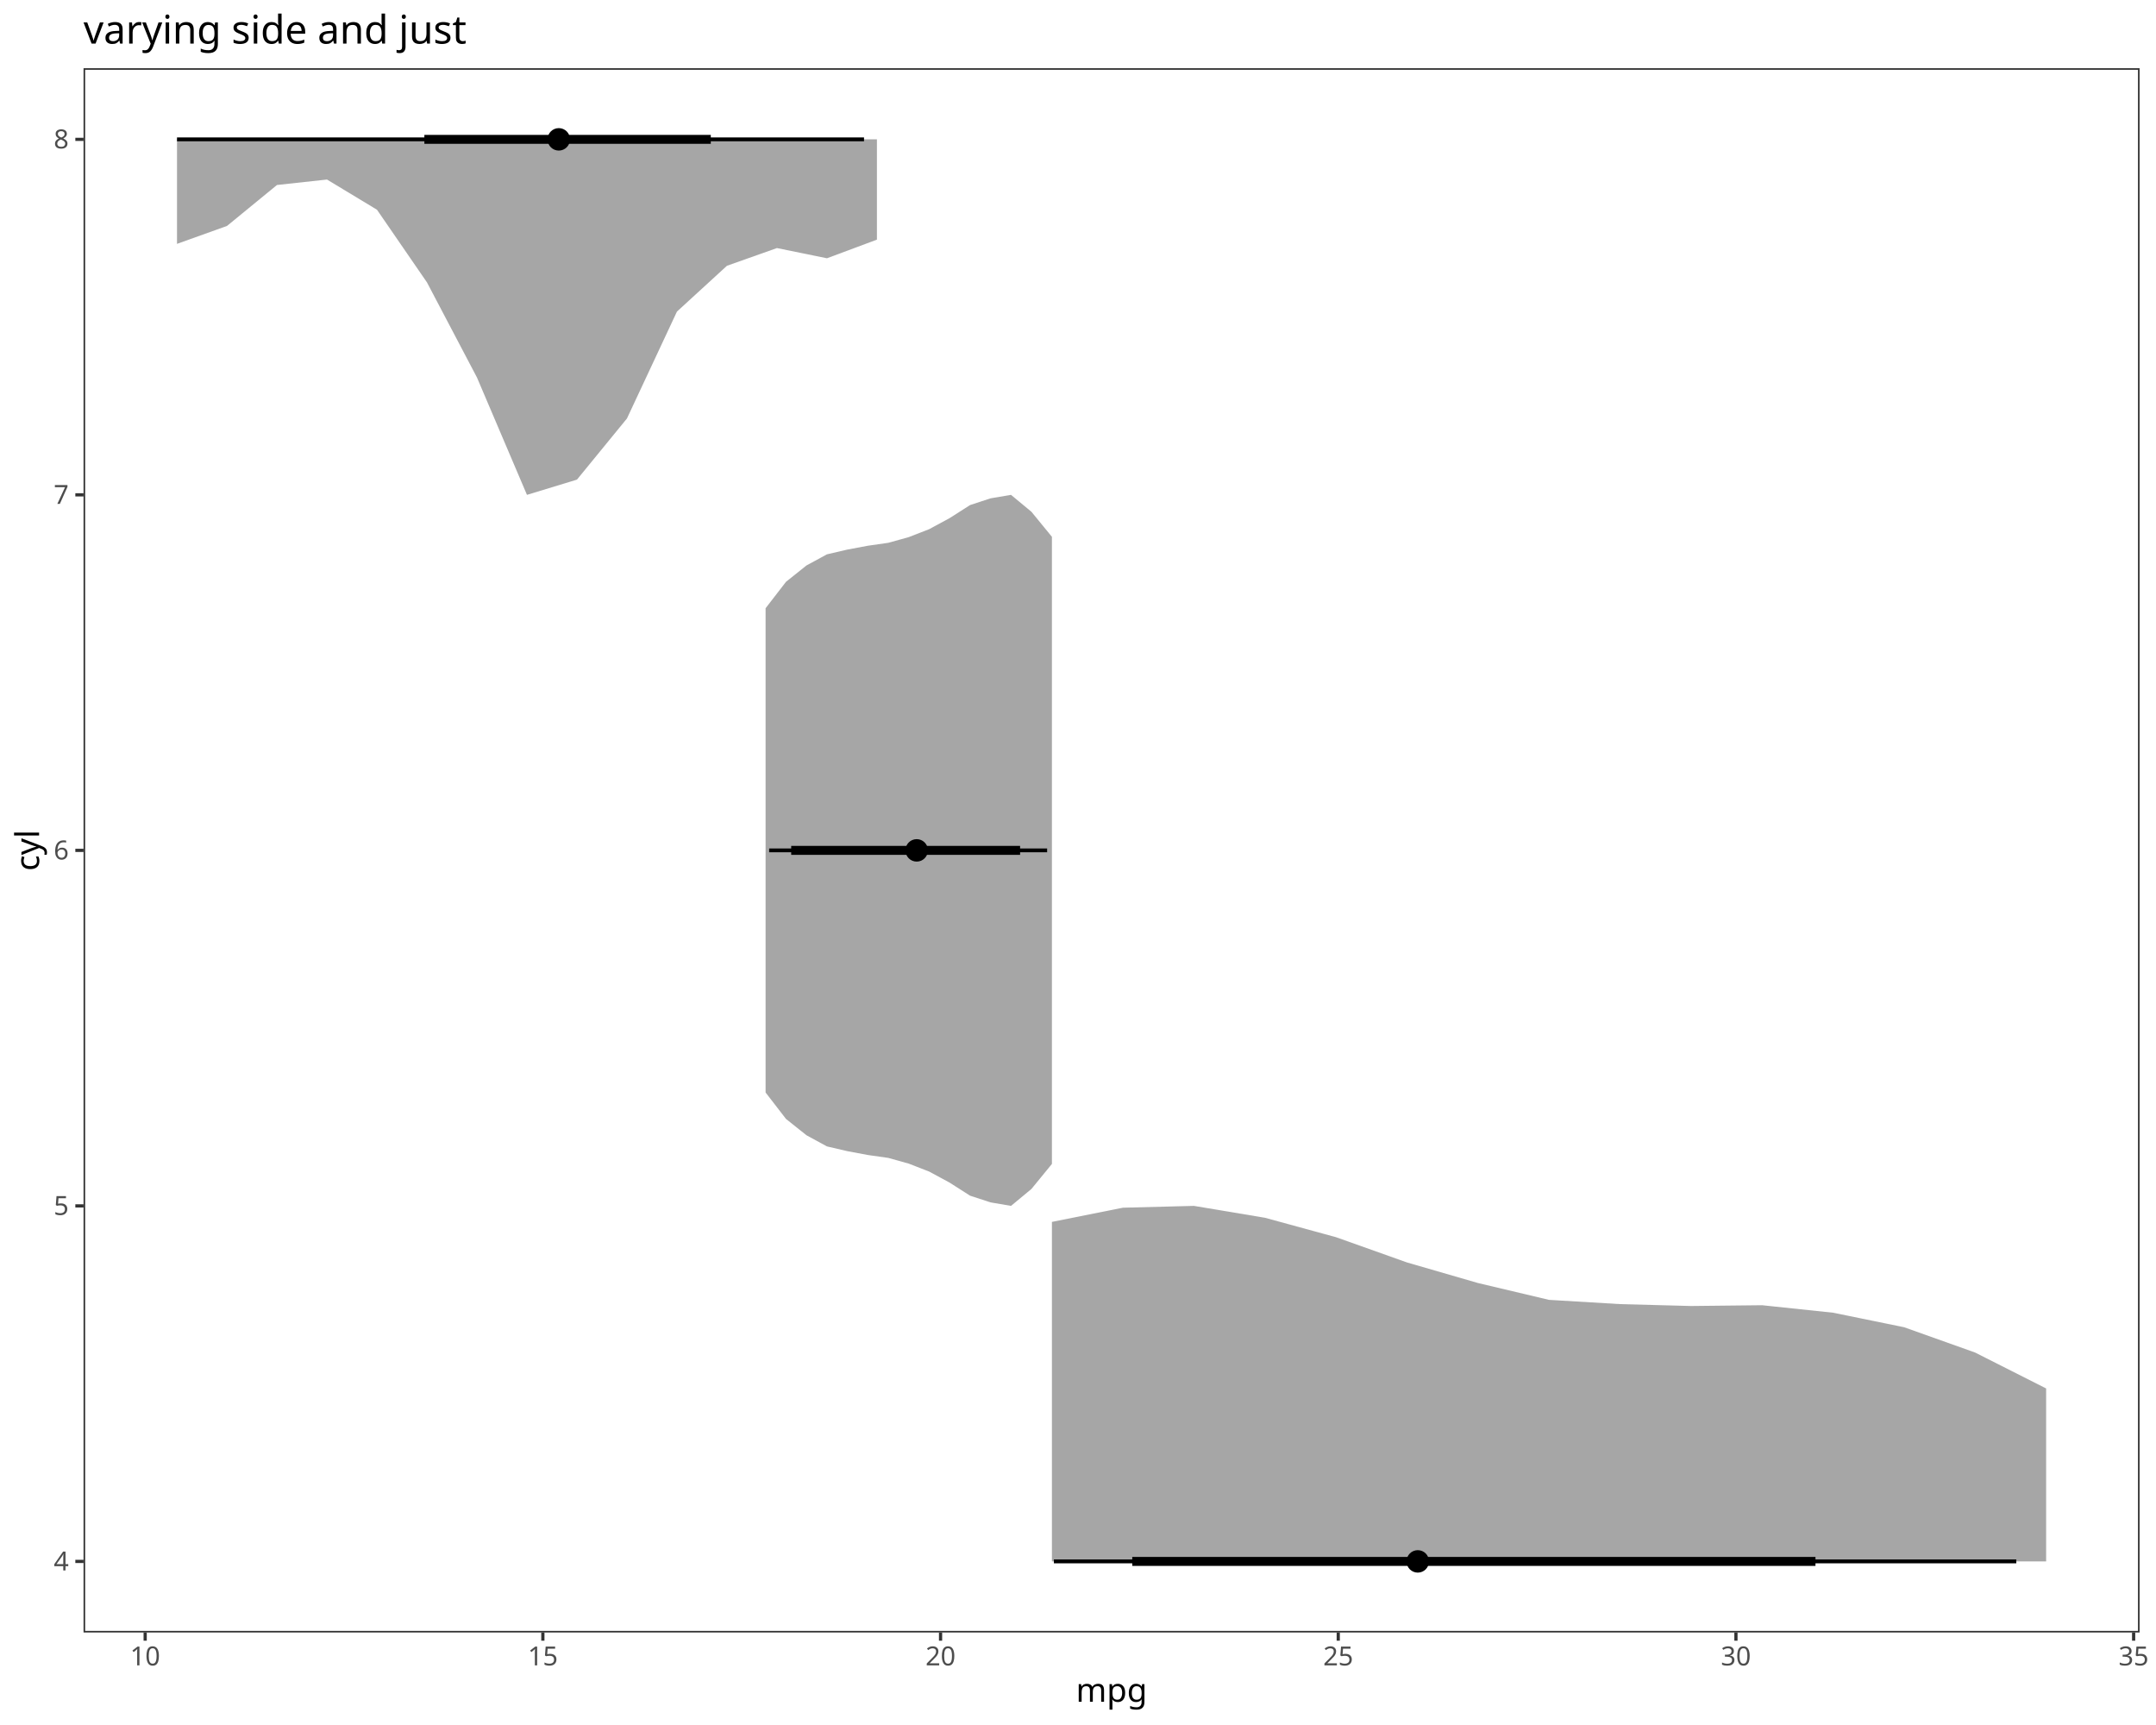
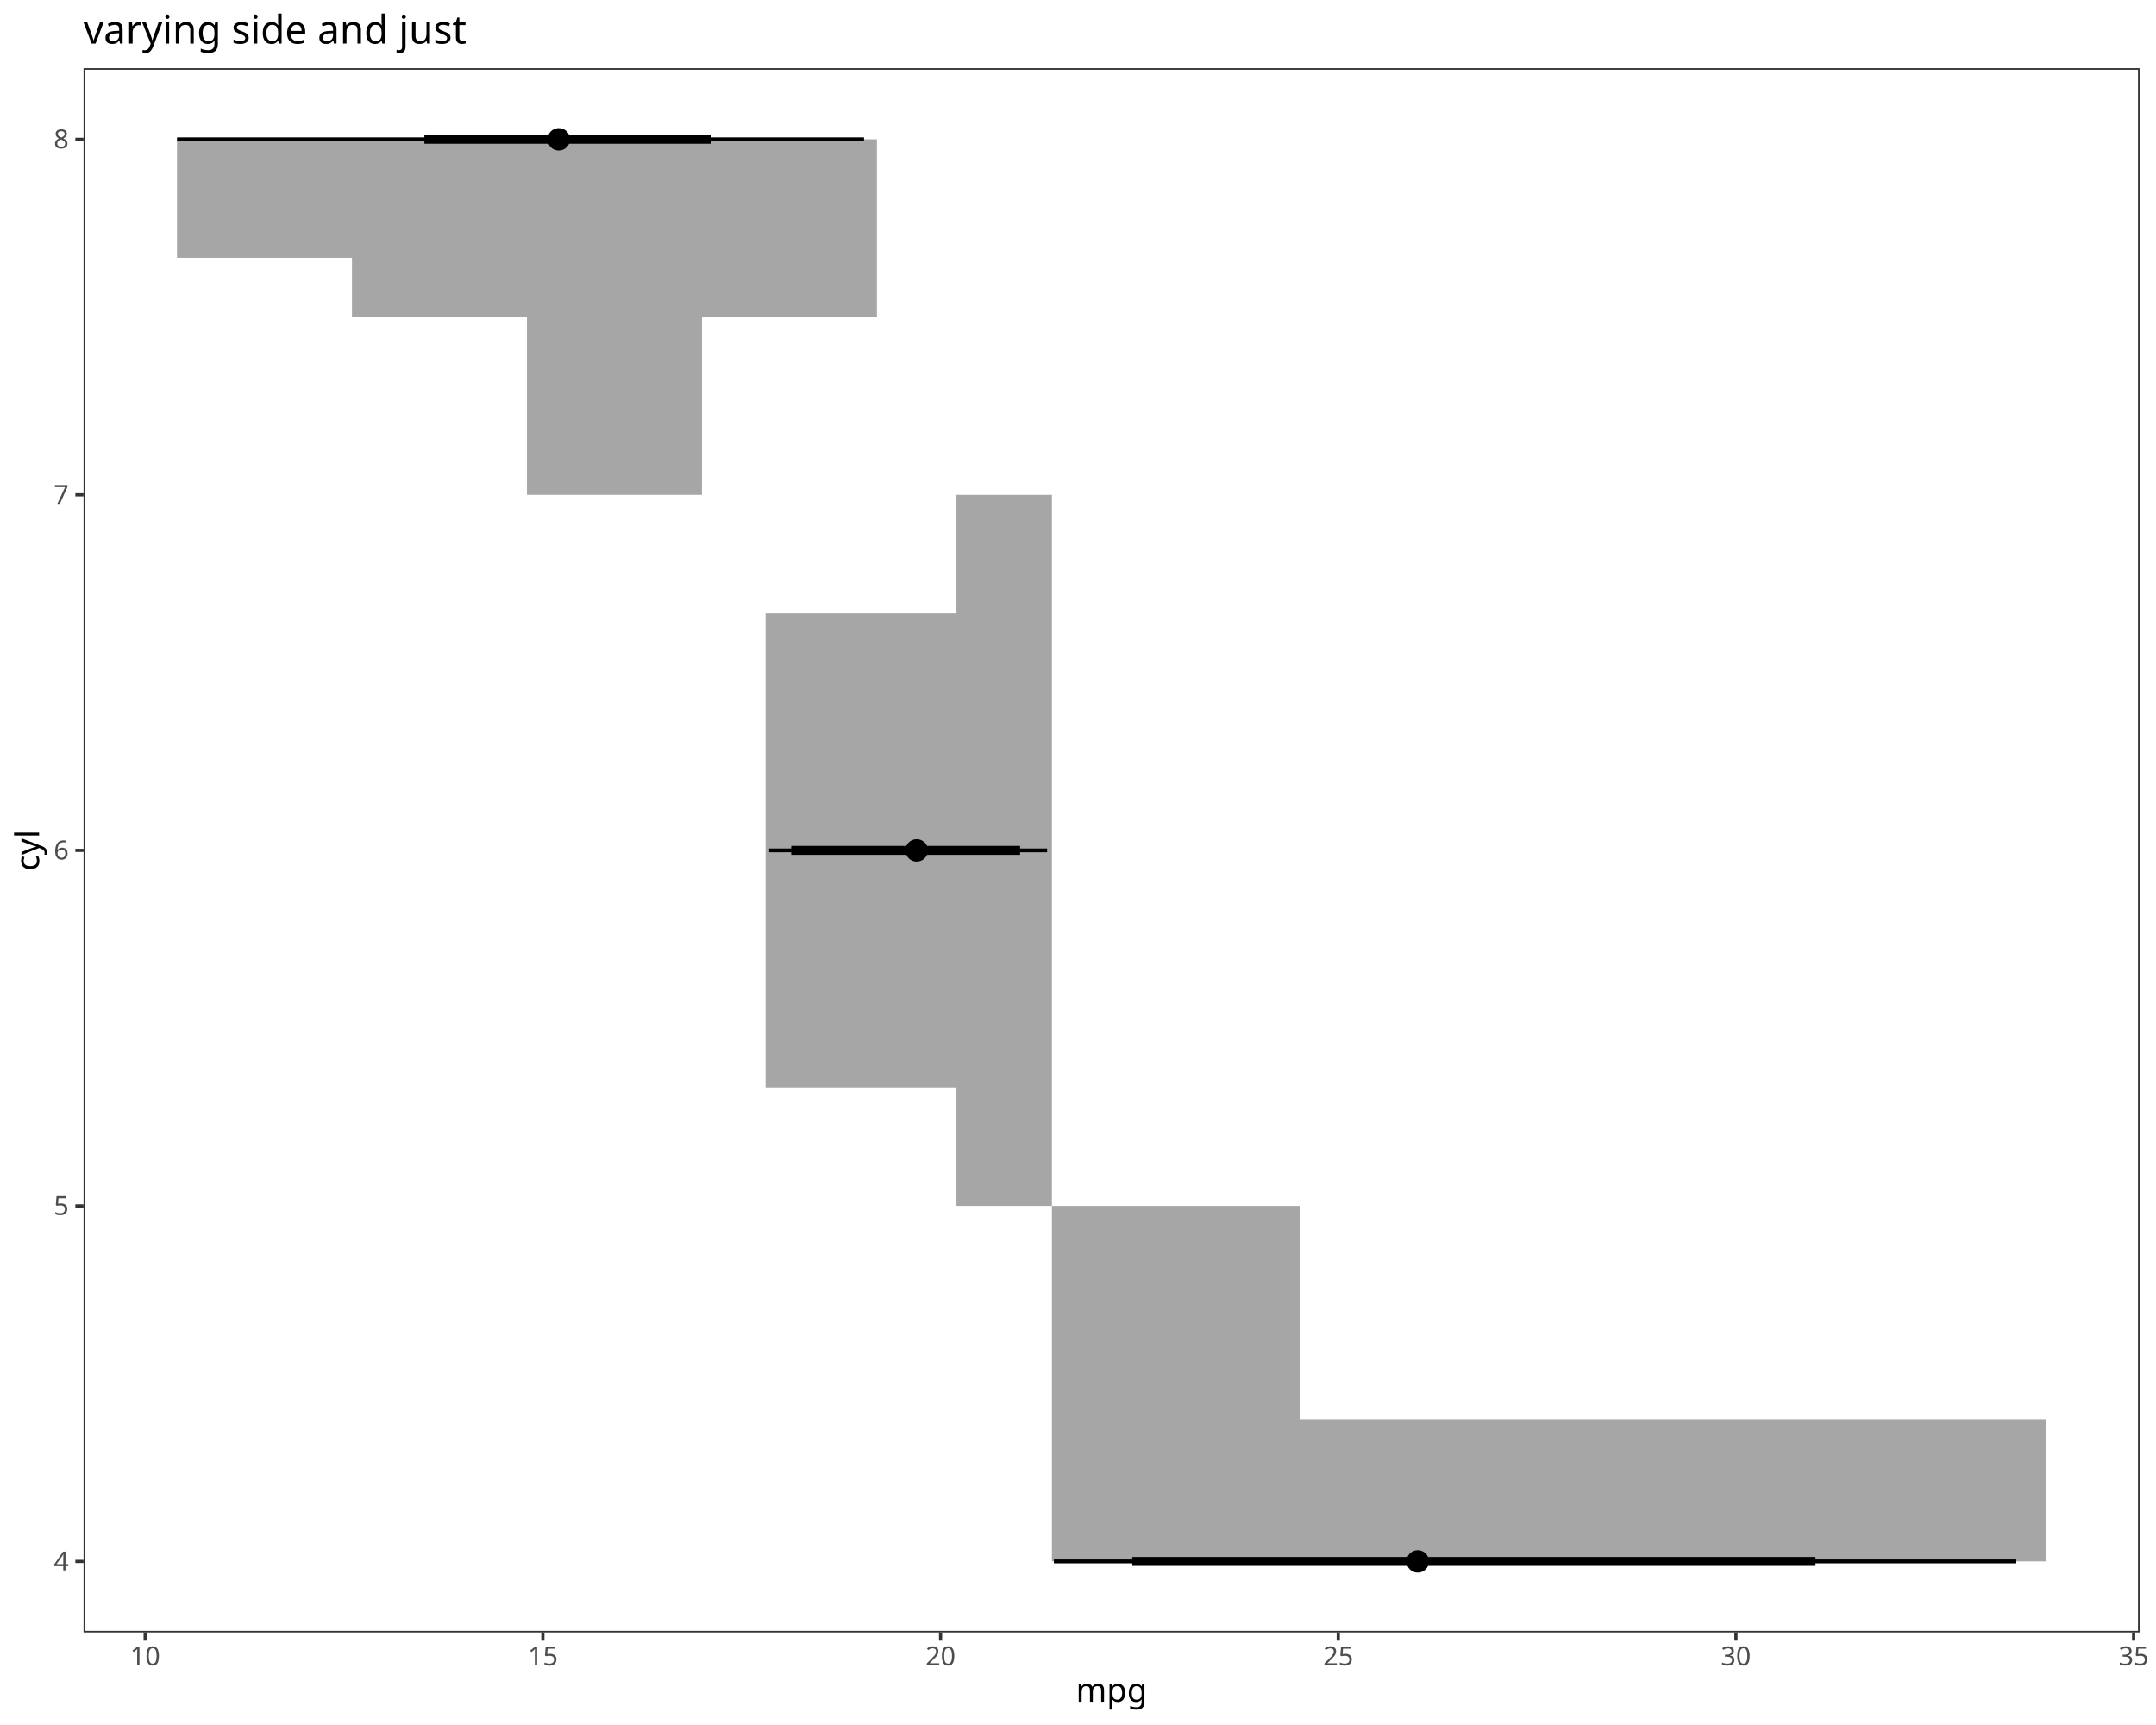
<svg xmlns="http://www.w3.org/2000/svg" class="svglite" data-engine-version="2.0" width="720.00pt" height="576.00pt" viewBox="0 0 720.00 576.00">
  <defs>
    <style type="text/css">
    .svglite line, .svglite polyline, .svglite polygon, .svglite path, .svglite rect, .svglite circle {
      fill: none;
      stroke: #000000;
      stroke-linecap: round;
      stroke-linejoin: round;
      stroke-miterlimit: 10.00;
    }
  </style>
  </defs>
  <rect width="100%" height="100%" style="stroke: none; fill: #FFFFFF;" />
  <defs>
    <clipPath id="cpMC4wMHw3MjAuMDB8MC4wMHw1NzYuMDA=">
      <rect x="0.00" y="0.00" width="720.00" height="576.00" />
    </clipPath>
  </defs>
  <g clip-path="url(#cpMC4wMHw3MjAuMDB8MC4wMHw1NzYuMDA=)">
    <rect x="0.00" y="0.00" width="720.00" height="576.00" style="stroke-width: 1.07; stroke: #FFFFFF; fill: #FFFFFF;" />
  </g>
  <defs>
    <clipPath id="cpMjcuOTB8NzE0LjUyfDIyLjc4fDU0NS4xMQ==">
      <rect x="27.90" y="22.78" width="686.62" height="522.33" />
    </clipPath>
  </defs>
  <g clip-path="url(#cpMjcuOTB8NzE0LjUyfDIyLjc4fDU0NS4xMQ==)">
    <rect x="27.90" y="22.78" width="686.62" height="522.33" style="stroke-width: 1.07; stroke: none; fill: #FFFFFF;" />
-     <polygon points="255.67,203.10 262.50,194.26 269.33,188.81 276.16,185.10 282.99,183.51 289.82,182.23 296.65,181.25 303.48,179.35 310.31,176.69 317.14,173.00 323.97,168.64 330.80,166.40 337.63,165.24 344.46,170.90 351.29,179.25 351.29,388.65 344.46,397.00 337.63,402.66 330.80,401.49 323.97,399.26 317.14,394.90 310.31,391.21 303.48,388.55 296.65,386.64 289.82,385.67 282.99,384.39 276.16,382.80 269.33,379.08 262.50,373.64 255.67,364.80 " style="stroke-width: 2.13; stroke: none; fill: #A6A6A6;" />
-     <polygon points="59.11,46.53 75.81,46.53 92.50,46.53 109.20,46.53 125.89,46.53 142.59,46.53 159.28,46.53 175.98,46.53 192.68,46.53 209.37,46.53 226.07,46.53 242.76,46.53 259.46,46.53 276.16,46.53 292.85,46.53 292.85,80.02 276.16,86.24 259.46,82.83 242.76,88.75 226.07,104.04 209.37,139.74 192.68,160.15 175.98,165.24 159.28,126.04 142.59,94.30 125.89,70.03 109.20,59.95 92.50,61.77 75.81,75.44 59.11,81.43 " style="stroke-width: 2.13; stroke: none; fill: #A6A6A6;" />
-     <polygon points="351.29,408.01 375.00,403.27 398.72,402.66 422.44,406.63 446.15,413.11 469.87,421.55 493.58,428.42 517.30,434.04 541.02,435.46 564.73,436.09 588.45,435.83 612.16,438.33 635.88,443.18 659.59,451.63 683.31,463.62 683.31,521.37 659.59,521.37 635.88,521.37 612.16,521.37 588.45,521.37 564.73,521.37 541.02,521.37 517.30,521.37 493.58,521.37 469.87,521.37 446.15,521.37 422.44,521.37 398.72,521.37 375.00,521.37 351.29,521.37 " style="stroke-width: 2.13; stroke: none; fill: #A6A6A6;" />
+     <polygon points="255.67,204.81 255.67,204.81 271.60,204.81 271.60,204.81 287.54,204.81 287.54,204.81 287.54,204.81 287.54,204.81 303.48,204.81 303.48,204.81 319.41,204.81 319.41,204.81 319.41,165.24 319.41,165.24 335.35,165.24 335.35,165.24 351.29,165.24 351.29,165.24 351.29,402.66 351.29,402.66 335.35,402.66 335.35,402.66 319.41,402.66 319.41,402.66 319.41,363.09 319.41,363.09 303.48,363.09 303.48,363.09 287.54,363.09 287.54,363.09 287.54,363.09 287.54,363.09 271.60,363.09 271.60,363.09 255.67,363.09 255.67,363.09 " style="stroke-width: 2.13; stroke: none; fill: #A6A6A6;" />
+     <polygon points="59.11,46.53 59.11,46.53 88.33,46.53 88.33,46.53 117.54,46.53 117.54,46.53 117.54,46.53 117.54,46.53 146.76,46.53 146.76,46.53 175.98,46.53 175.98,46.53 175.98,46.53 175.98,46.53 205.20,46.53 205.20,46.53 234.42,46.53 234.42,46.53 234.42,46.53 234.42,46.53 263.63,46.53 263.63,46.53 292.85,46.53 292.85,46.53 292.85,105.88 292.85,105.88 263.63,105.88 263.63,105.88 234.42,105.88 234.42,105.88 234.42,165.24 234.42,165.24 205.20,165.24 205.20,165.24 175.98,165.24 175.98,165.24 175.98,105.88 175.98,105.88 146.76,105.88 146.76,105.88 117.54,105.88 117.54,105.88 117.54,86.10 117.54,86.10 88.33,86.10 88.33,86.10 59.11,86.10 59.11,86.10 " style="stroke-width: 2.13; stroke: none; fill: #A6A6A6;" />
+     <polygon points="351.29,402.66 351.29,402.66 392.79,402.66 392.79,402.66 434.29,402.66 434.29,402.66 434.29,473.89 434.29,473.89 475.80,473.89 475.80,473.89 517.30,473.89 517.30,473.89 517.30,473.89 517.30,473.89 558.80,473.89 558.80,473.89 600.30,473.89 600.30,473.89 600.30,473.89 600.30,473.89 641.81,473.89 641.81,473.89 683.31,473.89 683.31,473.89 683.31,521.37 683.31,521.37 641.81,521.37 641.81,521.37 600.30,521.37 600.30,521.37 600.30,521.37 600.30,521.37 558.80,521.37 558.80,521.37 517.30,521.37 517.30,521.37 517.30,521.37 517.30,521.37 475.80,521.37 475.80,521.37 434.29,521.37 434.29,521.37 434.29,521.37 434.29,521.37 392.79,521.37 392.79,521.37 351.29,521.37 351.29,521.37 " style="stroke-width: 2.13; stroke: none; fill: #A6A6A6;" />
    <line x1="351.95" y1="521.37" x2="673.35" y2="521.37" style="stroke-width: 1.28; stroke-linecap: butt;" />
    <line x1="59.11" y1="46.53" x2="288.54" y2="46.53" style="stroke-width: 1.28; stroke-linecap: butt;" />
    <line x1="378.12" y1="521.37" x2="606.28" y2="521.37" style="stroke-width: 2.99; stroke-linecap: butt;" />
    <line x1="141.72" y1="46.53" x2="237.37" y2="46.53" style="stroke-width: 2.99; stroke-linecap: butt;" />
    <line x1="256.86" y1="283.95" x2="349.69" y2="283.95" style="stroke-width: 1.28; stroke-linecap: butt;" />
    <line x1="264.22" y1="283.95" x2="340.66" y2="283.95" style="stroke-width: 2.99; stroke-linecap: butt;" />
    <circle cx="473.47" cy="521.37" r="1.68" style="stroke-width: 1.06; fill: #000000;" />
    <circle cx="186.61" cy="46.53" r="1.68" style="stroke-width: 1.06; fill: #000000;" />
    <circle cx="473.47" cy="521.37" r="3.22" style="stroke-width: 1.06; fill: #000000;" />
    <circle cx="186.61" cy="46.53" r="3.22" style="stroke-width: 1.06; fill: #000000;" />
    <circle cx="306.13" cy="283.95" r="1.68" style="stroke-width: 1.06; fill: #000000;" />
    <circle cx="306.13" cy="283.95" r="3.22" style="stroke-width: 1.06; fill: #000000;" />
    <rect x="27.90" y="22.78" width="686.62" height="522.33" style="stroke-width: 1.07; stroke: #333333;" />
  </g>
  <g clip-path="url(#cpMC4wMHw3MjAuMDB8MC4wMHw1NzYuMDA=)">
    <text x="22.97" y="524.40" text-anchor="end" style="font-size: 8.80px; fill: #4D4D4D; font-family: sans;" textLength="4.89px" lengthAdjust="spacingAndGlyphs">4</text>
    <text x="22.97" y="405.69" text-anchor="end" style="font-size: 8.80px; fill: #4D4D4D; font-family: sans;" textLength="4.89px" lengthAdjust="spacingAndGlyphs">5</text>
    <text x="22.97" y="286.98" text-anchor="end" style="font-size: 8.80px; fill: #4D4D4D; font-family: sans;" textLength="4.89px" lengthAdjust="spacingAndGlyphs">6</text>
    <text x="22.97" y="168.26" text-anchor="end" style="font-size: 8.80px; fill: #4D4D4D; font-family: sans;" textLength="4.89px" lengthAdjust="spacingAndGlyphs">7</text>
    <text x="22.97" y="49.55" text-anchor="end" style="font-size: 8.80px; fill: #4D4D4D; font-family: sans;" textLength="4.89px" lengthAdjust="spacingAndGlyphs">8</text>
    <polyline points="25.16,521.37 27.90,521.37 " style="stroke-width: 1.07; stroke: #333333; stroke-linecap: butt;" />
    <polyline points="25.16,402.66 27.90,402.66 " style="stroke-width: 1.07; stroke: #333333; stroke-linecap: butt;" />
    <polyline points="25.16,283.95 27.90,283.95 " style="stroke-width: 1.07; stroke: #333333; stroke-linecap: butt;" />
    <polyline points="25.16,165.24 27.90,165.24 " style="stroke-width: 1.07; stroke: #333333; stroke-linecap: butt;" />
    <polyline points="25.16,46.53 27.90,46.53 " style="stroke-width: 1.07; stroke: #333333; stroke-linecap: butt;" />
    <polyline points="48.48,547.85 48.48,545.11 " style="stroke-width: 1.07; stroke: #333333; stroke-linecap: butt;" />
    <polyline points="181.29,547.85 181.29,545.11 " style="stroke-width: 1.07; stroke: #333333; stroke-linecap: butt;" />
    <polyline points="314.10,547.85 314.10,545.11 " style="stroke-width: 1.07; stroke: #333333; stroke-linecap: butt;" />
    <polyline points="446.91,547.85 446.91,545.11 " style="stroke-width: 1.07; stroke: #333333; stroke-linecap: butt;" />
    <polyline points="579.72,547.85 579.72,545.11 " style="stroke-width: 1.07; stroke: #333333; stroke-linecap: butt;" />
    <polyline points="712.53,547.85 712.53,545.11 " style="stroke-width: 1.07; stroke: #333333; stroke-linecap: butt;" />
    <text x="48.48" y="556.10" text-anchor="middle" style="font-size: 8.80px; fill: #4D4D4D; font-family: sans;" textLength="9.79px" lengthAdjust="spacingAndGlyphs">10</text>
    <text x="181.29" y="556.10" text-anchor="middle" style="font-size: 8.80px; fill: #4D4D4D; font-family: sans;" textLength="9.79px" lengthAdjust="spacingAndGlyphs">15</text>
    <text x="314.10" y="556.10" text-anchor="middle" style="font-size: 8.80px; fill: #4D4D4D; font-family: sans;" textLength="9.79px" lengthAdjust="spacingAndGlyphs">20</text>
    <text x="446.91" y="556.10" text-anchor="middle" style="font-size: 8.80px; fill: #4D4D4D; font-family: sans;" textLength="9.79px" lengthAdjust="spacingAndGlyphs">25</text>
    <text x="579.72" y="556.10" text-anchor="middle" style="font-size: 8.80px; fill: #4D4D4D; font-family: sans;" textLength="9.79px" lengthAdjust="spacingAndGlyphs">30</text>
    <text x="712.53" y="556.10" text-anchor="middle" style="font-size: 8.80px; fill: #4D4D4D; font-family: sans;" textLength="9.79px" lengthAdjust="spacingAndGlyphs">35</text>
    <text x="371.21" y="568.24" text-anchor="middle" style="font-size: 11.00px; font-family: sans;" textLength="21.40px" lengthAdjust="spacingAndGlyphs">mpg</text>
    <text transform="translate(13.05,283.95) rotate(-90)" text-anchor="middle" style="font-size: 11.00px; font-family: sans;" textLength="13.45px" lengthAdjust="spacingAndGlyphs">cyl</text>
    <text x="27.90" y="14.56" style="font-size: 13.20px; font-family: sans;" textLength="120.35px" lengthAdjust="spacingAndGlyphs">varying side and just</text>
  </g>
</svg>
